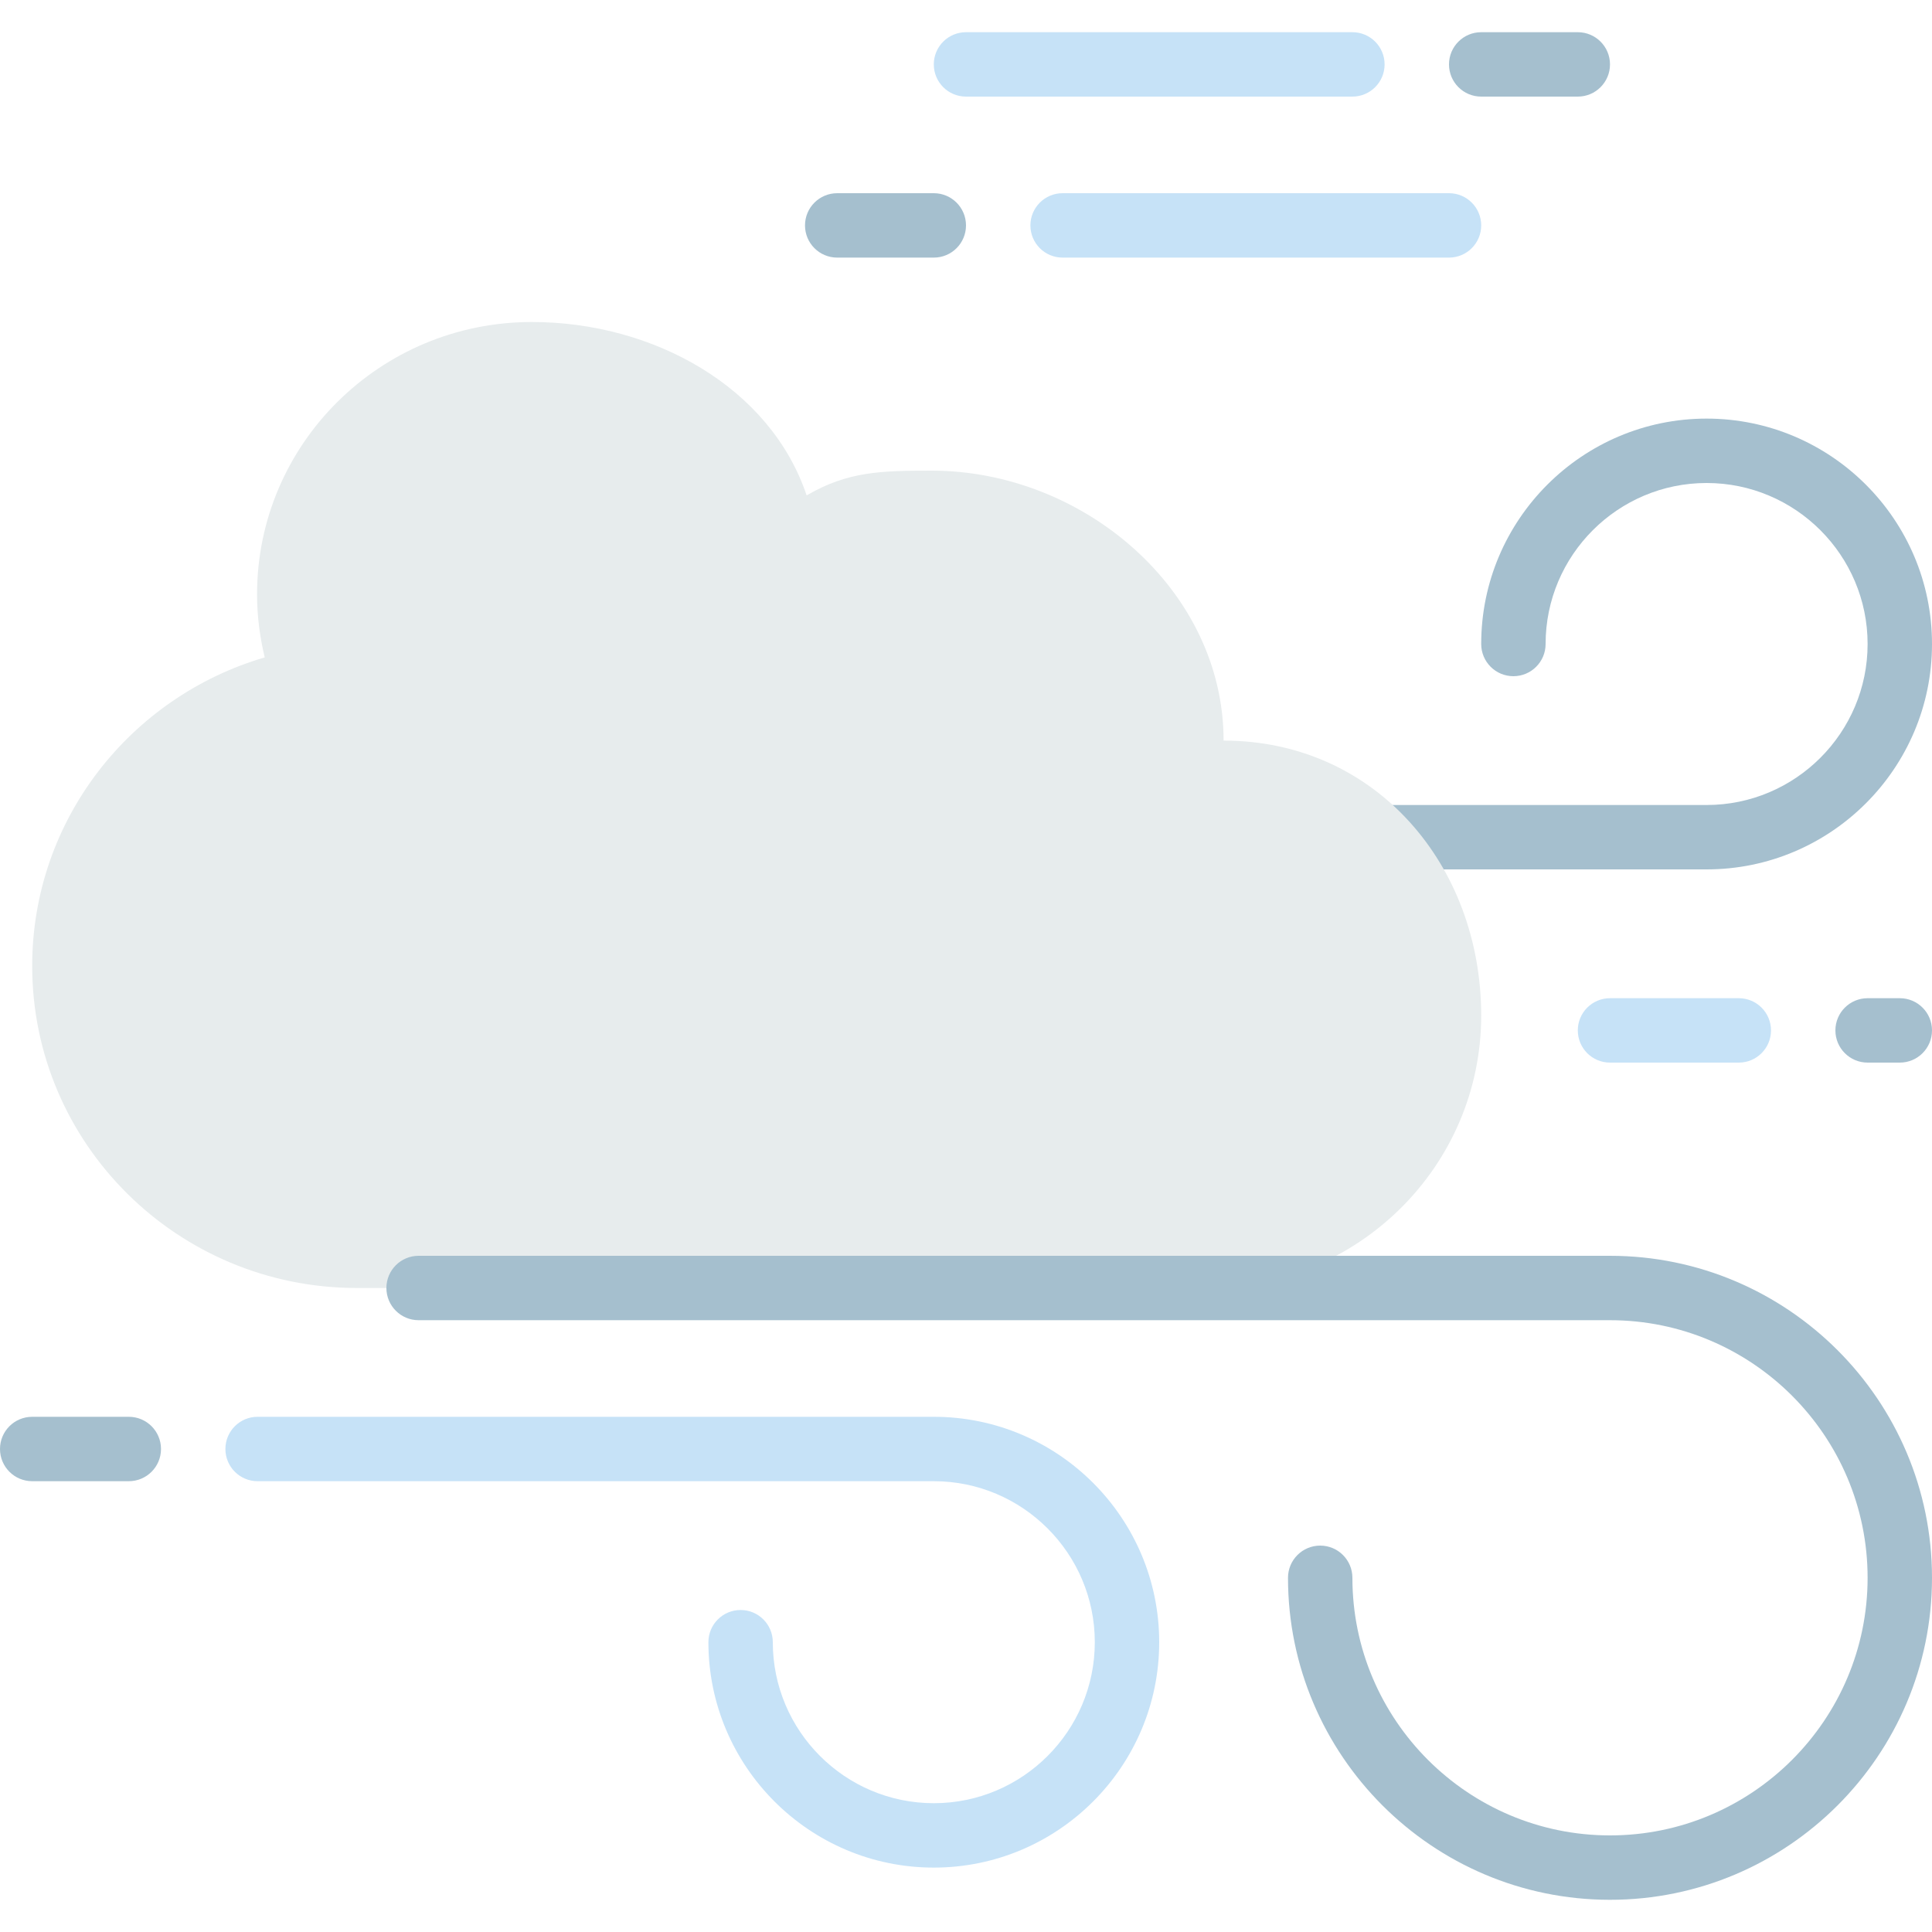
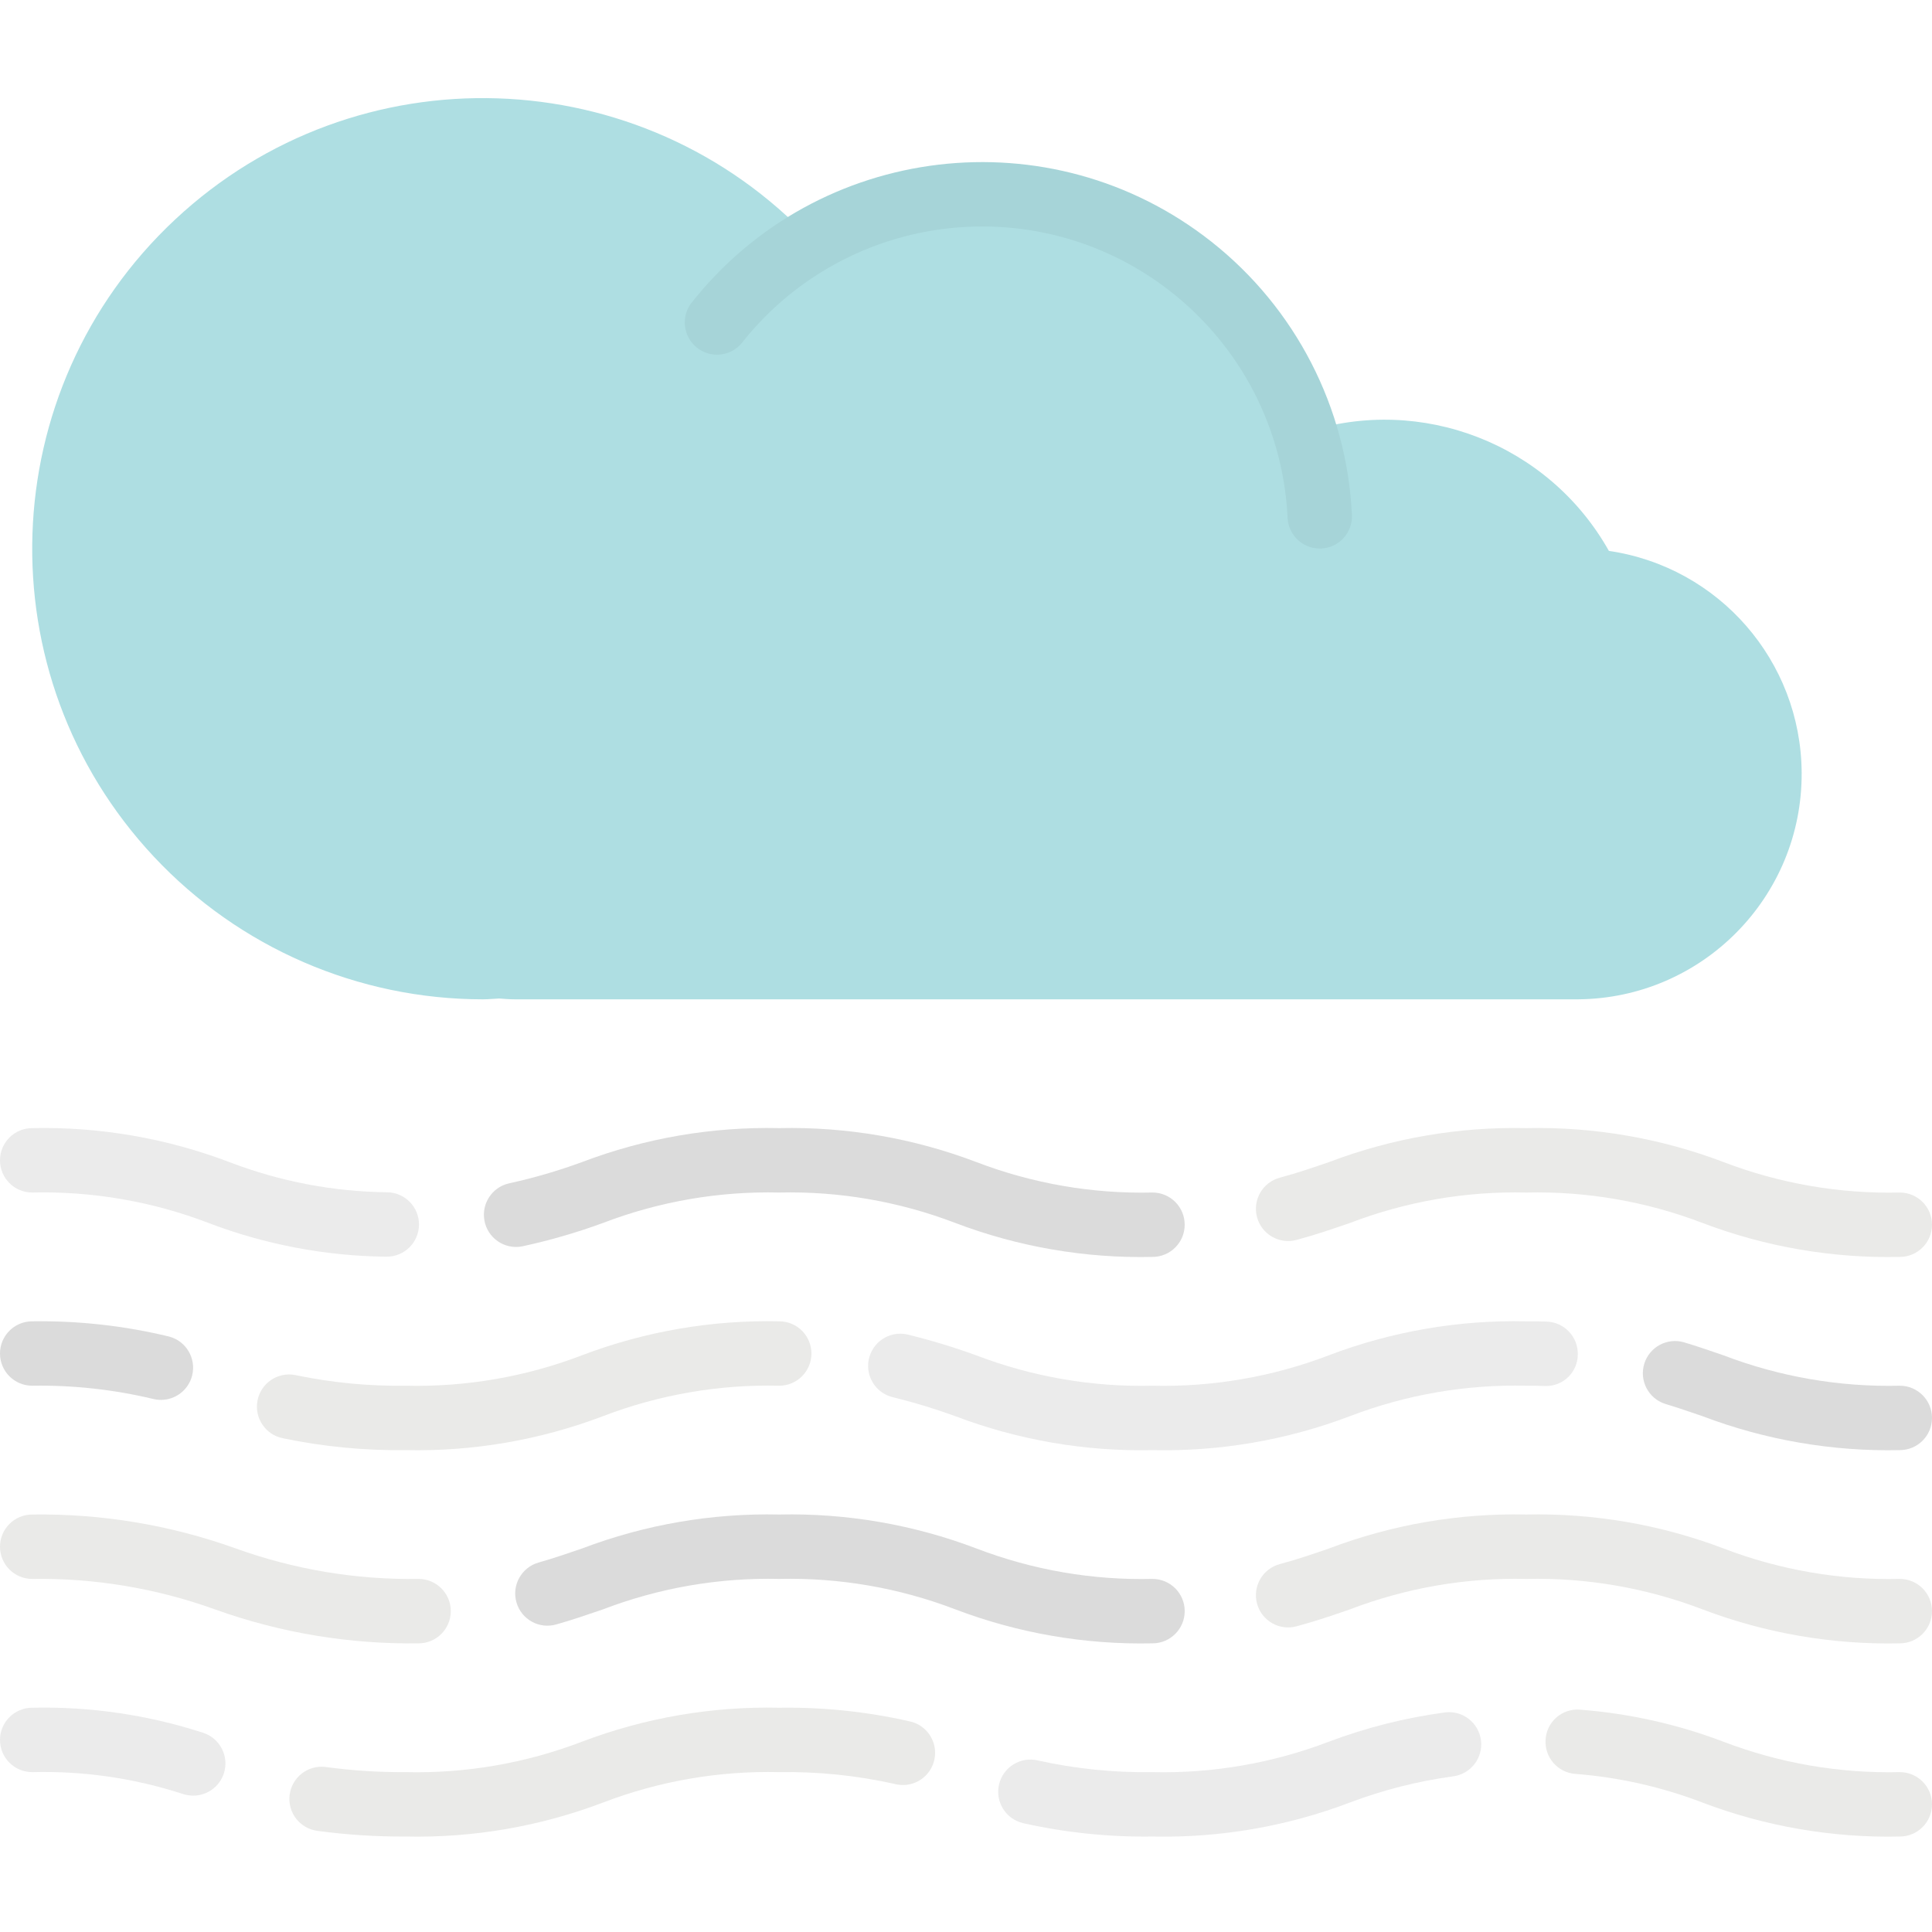
- <svg xmlns="http://www.w3.org/2000/svg" version="1.1" id="Capa_1" x="0px" y="0px" viewBox="0 0 512 512" style="enable-background:new 0 0 512 512;" xml:space="preserve">
-   <path style="fill:#A5BFCE;" d="M452.267,230.4H358.4c-4.71,0-8.533-3.814-8.533-8.533c0-4.719,3.823-8.533,8.533-8.533h93.867  c23.526,0,42.667-19.14,42.667-42.667S475.793,128,452.267,128S409.6,147.14,409.6,170.667c0,4.719-3.823,8.533-8.533,8.533  s-8.533-3.814-8.533-8.533c0-32.93,26.795-59.733,59.733-59.733S512,137.737,512,170.667S485.205,230.4,452.267,230.4z" />
-   <path style="fill:#E7ECED;" d="M70.153,174.217c-1.28-5.359-2.031-10.923-2.031-16.674c0-39.885,32.606-72.209,72.823-72.209  c32.171,0,63.189,17.263,72.823,45.952c10.829-6.323,19.627-6.562,33.101-6.562c40.235-0.009,77.397,31.667,77.397,71.543  c40.226,0,68.267,32.981,68.267,72.858s-32.606,72.209-72.823,72.209h-19.866h-192H94.601C47.07,341.333,8.533,303.13,8.533,256  C8.533,217.301,34.534,184.661,70.153,174.217z" />
-   <path style="fill:#A5BFCE;" d="M426.667,503.467c-47.053,0-85.333-38.281-85.333-85.333c0-4.719,3.823-8.533,8.533-8.533  c4.71,0,8.533,3.814,8.533,8.533c0,37.641,30.626,68.267,68.267,68.267s68.267-30.626,68.267-68.267s-30.626-68.267-68.267-68.267  H110.933c-4.71,0-8.533-3.814-8.533-8.533c0-4.719,3.823-8.533,8.533-8.533h315.733c47.053,0,85.333,38.281,85.333,85.333  S473.719,503.467,426.667,503.467z" />
-   <path style="fill:#C6E2F7;" d="M247.467,494.933c-32.939,0-59.733-26.803-59.733-59.733c0-4.719,3.823-8.533,8.533-8.533  s8.533,3.814,8.533,8.533c0,23.526,19.14,42.667,42.667,42.667s42.667-19.14,42.667-42.667s-19.14-42.667-42.667-42.667h-179.2  c-4.71,0-8.533-3.814-8.533-8.533c0-4.719,3.823-8.533,8.533-8.533h179.2c32.939,0,59.733,26.803,59.733,59.733  S280.405,494.933,247.467,494.933z" />
-   <g>
-     <path style="fill:#A5BFCE;" d="M34.133,392.533h-25.6C3.823,392.533,0,388.719,0,384c0-4.719,3.823-8.533,8.533-8.533h25.6   c4.71,0,8.533,3.814,8.533,8.533C42.667,388.719,38.844,392.533,34.133,392.533z" />
-     <path style="fill:#A5BFCE;" d="M503.467,281.6h-8.533c-4.71,0-8.533-3.814-8.533-8.533s3.823-8.533,8.533-8.533h8.533   c4.71,0,8.533,3.814,8.533,8.533S508.177,281.6,503.467,281.6z" />
-   </g>
-   <g>
-     <path style="fill:#C6E2F7;" d="M460.8,281.6h-34.133c-4.71,0-8.533-3.814-8.533-8.533s3.823-8.533,8.533-8.533H460.8   c4.71,0,8.533,3.814,8.533,8.533S465.51,281.6,460.8,281.6z" />
-     <path style="fill:#C6E2F7;" d="M358.4,25.6H256c-4.71,0-8.533-3.814-8.533-8.533S251.29,8.533,256,8.533h102.4   c4.71,0,8.533,3.814,8.533,8.533S363.11,25.6,358.4,25.6z" />
-   </g>
-   <path style="fill:#A5BFCE;" d="M418.133,25.6h-25.6c-4.71,0-8.533-3.814-8.533-8.533s3.823-8.533,8.533-8.533h25.6  c4.71,0,8.533,3.814,8.533,8.533S422.844,25.6,418.133,25.6z" />
-   <path style="fill:#C6E2F7;" d="M384,68.267H281.6c-4.71,0-8.533-3.814-8.533-8.533S276.89,51.2,281.6,51.2H384  c4.71,0,8.533,3.814,8.533,8.533S388.71,68.267,384,68.267z" />
-   <path style="fill:#A5BFCE;" d="M247.467,68.267h-25.6c-4.71,0-8.533-3.814-8.533-8.533s3.823-8.533,8.533-8.533h25.6  c4.71,0,8.533,3.814,8.533,8.533S252.177,68.267,247.467,68.267z" />
-   <g>
- </g>
-   <g>
- </g>
-   <g>
- </g>
-   <g>
- </g>
-   <g>
- </g>
-   <g>
- </g>
-   <g>
- </g>
-   <g>
- </g>
-   <g>
- </g>
-   <g>
- </g>
-   <g>
- </g>
-   <g>
- </g>
-   <g>
- </g>
-   <g>
- </g>
-   <g>
- </g>
+ <svg xmlns="http://www.w3.org/2000/svg" height="512pt" viewBox="0 -26 512 512" width="512pt">
+   <path d="m426.375 119.996c-15.914-28.32-49.609-41.473-80.504-31.418-14.574-47.215-64.668-73.676-111.883-59.098-6.59 2.035-12.922 4.824-18.871 8.312-45.078-48.141-120.648-50.621-168.789-5.543s-50.621 120.648-5.543 168.789c22.59 24.121 54.164 37.805 87.215 37.793 1.441 0 2.84-.164 4.266-.215 1.418.105 2.824.215 4.27.215h281.598c32.988-.227 59.551-27.152 59.324-60.141-.203-29.492-21.898-54.422-51.082-58.695zm0 0" fill="#aedee2" />
+   <path d="m349.754 119.363c-4.559.008-8.316-3.574-8.531-8.129-2.129-44.723-40.109-79.25-84.832-77.121-23.457 1.117-45.281 12.352-59.816 30.801-3.008 3.625-8.391 4.129-12.016 1.117-3.5-2.902-4.109-8.043-1.383-11.684 33.551-42.562 95.254-49.875 137.82-16.328 22.324 17.598 35.926 44.016 37.277 72.41.227 4.707-3.402 8.707-8.109 8.934zm0 0" fill="#a6d4d8" />
+   <path d="m503.465 307.098c-17.848.395-35.602-2.66-52.289-9.004-14.895-5.699-30.754-8.438-46.695-8.062-15.949-.379-31.82 2.359-46.719 8.062-4.543 1.57-9.082 3.133-14.176 4.5-4.551 1.223-9.234-1.473-10.461-6.027-1.227-4.551 1.473-9.234 6.023-10.461 4.695-1.254 8.867-2.703 13.047-4.137 16.688-6.344 34.441-9.402 52.285-9.004 17.848-.398 35.605 2.66 52.293 9.004 14.891 5.695 30.754 8.438 46.691 8.062 4.715 0 8.535 3.82 8.535 8.531 0 4.715-3.82 8.535-8.535 8.535zm0 0" fill="#eaeae8" />
+   <path d="m305.426 307.098c-17.836.398-35.582-2.66-52.258-9.004-14.883-5.695-30.73-8.438-46.66-8.062-15.945-.379-31.809 2.359-46.703 8.062-7.023 2.578-14.219 4.66-21.531 6.23-4.637.832-9.074-2.254-9.902-6.895-.805-4.48 2.051-8.805 6.488-9.82 6.578-1.438 13.047-3.32 19.363-5.641 16.684-6.348 34.438-9.402 52.285-9.004 17.84-.398 35.586 2.66 52.266 9.004 14.879 5.695 30.723 8.438 46.652 8.062 4.711 0 8.531 3.82 8.531 8.535 0 4.711-3.82 8.531-8.531 8.531zm0 0" fill="#dbdbdb" />
+   <path d="m102.398 307.031h-.219c-16.051-.191-31.938-3.215-46.934-8.938-14.898-5.703-30.766-8.441-46.711-8.062-4.715 0-8.535-3.82-8.535-8.531 0-4.715 3.82-8.535 8.535-8.535 17.836-.395 35.582 2.66 52.258 9.004 13.352 5.129 27.508 7.836 41.812 7.996 4.711.055 8.488 3.922 8.43 8.633-.055 4.715-3.922 8.488-8.637 8.434zm0 0" fill="#ebebeb" />
+   <path d="m503.465 358.297c-17.848.398-35.609-2.66-52.297-9-3.219-1.109-6.426-2.211-9.875-3.254-4.488-1.441-6.953-6.25-5.512-10.734 1.398-4.355 5.984-6.832 10.395-5.613 3.684 1.102 7.113 2.285 10.555 3.473 14.906 5.703 30.781 8.441 46.734 8.062 4.715 0 8.535 3.82 8.535 8.535 0 4.711-3.82 8.531-8.535 8.531zm0 0" fill="#dbdbdb" />
+   <path d="m305.426 358.297c-17.844.398-35.594-2.66-52.277-9-5.312-1.934-10.727-3.586-16.211-4.949-4.625-.918-7.629-5.406-6.715-10.031.918-4.621 5.406-7.629 10.031-6.711.203.039.406.086.609.145 6.031 1.484 11.98 3.293 17.816 5.418 14.906 5.707 30.785 8.445 46.746 8.062 15.953.379 31.824-2.359 46.727-8.062 16.699-6.348 34.469-9.406 52.328-9.004 1.852 0 3.637 0 5.367.07 4.699.133 8.406 4.043 8.285 8.746-.031 4.633-3.816 8.359-8.449 8.328-.098-.004-.199-.004-.297-.008-1.586-.07-3.199-.07-4.906-.07-15.953-.379-31.828 2.359-46.73 8.066-16.695 6.344-34.465 9.402-52.324 9zm0 0" fill="#ebebeb" />
+   <path d="m107.52 358.297c-10.918.148-21.82-.906-32.512-3.141-4.629-.891-7.656-5.363-6.766-9.992.891-4.625 5.363-7.656 9.992-6.766.145.027.285.059.426.094 9.492 1.957 19.168 2.879 28.859 2.738 15.945.379 31.809-2.359 46.703-8.062 16.684-6.344 34.438-9.398 52.285-9.004 4.711 0 8.531 3.82 8.531 8.535 0 4.711-3.82 8.531-8.531 8.531-15.945-.379-31.809 2.359-46.703 8.066-16.688 6.34-34.441 9.398-52.285 9zm0 0" fill="#eaeae8" />
+   <path d="m42.668 344.984c-.707.004-1.41-.082-2.094-.254-10.492-2.504-21.254-3.68-32.039-3.5-4.715 0-8.535-3.82-8.535-8.531 0-4.715 3.82-8.535 8.535-8.535 12.191-.188 24.359 1.16 36.215 4.02 4.566 1.164 7.324 5.812 6.16 10.379-.961 3.77-4.352 6.41-8.242 6.422zm0 0" fill="#dbdbdb" />
+   <path d="m503.465 409.5c-17.848.395-35.602-2.664-52.289-9.004-14.895-5.699-30.754-8.441-46.695-8.066-15.949-.379-31.82 2.363-46.719 8.066-4.543 1.57-9.082 3.133-14.176 4.496-4.551 1.227-9.234-1.473-10.461-6.023-1.227-4.555 1.473-9.238 6.023-10.461 4.695-1.258 8.867-2.707 13.047-4.141 16.688-6.344 34.441-9.398 52.285-9.004 17.848-.395 35.605 2.66 52.293 9.004 14.891 5.699 30.754 8.438 46.691 8.062 4.715 0 8.535 3.82 8.535 8.535 0 4.711-3.82 8.535-8.535 8.535zm0 0" fill="#eaeae8" />
+   <path d="m305.426 409.5c-17.836.395-35.582-2.664-52.258-9.004-14.883-5.699-30.73-8.438-46.66-8.066-15.945-.375-31.809 2.363-46.703 8.066-3.996 1.371-7.988 2.754-12.367 3.992-4.527 1.312-9.258-1.297-10.566-5.824-1.312-4.527 1.297-9.258 5.824-10.57.027-.008.055-.016.086-.023 4.051-1.152 7.754-2.434 11.457-3.703 16.68-6.344 34.43-9.398 52.27-9.004 17.84-.398 35.586 2.66 52.266 9.004 14.879 5.699 30.723 8.438 46.652 8.062 4.711 0 8.531 3.82 8.531 8.535 0 4.711-3.82 8.535-8.531 8.535zm0 0" fill="#dbdbdb" />
+   <path d="m110.934 409.5c-18.332.266-36.562-2.762-53.82-8.945-15.566-5.629-32.027-8.383-48.578-8.125-4.715 0-8.535-3.82-8.535-8.531 0-4.715 3.82-8.535 8.535-8.535 18.328-.266 36.559 2.762 53.816 8.945 15.566 5.629 32.031 8.383 48.582 8.121 4.711 0 8.531 3.824 8.531 8.535 0 4.711-3.82 8.535-8.531 8.535zm0 0" fill="#eaeae8" />
+   <path d="m503.465 460.699c-17.848.395-35.609-2.664-52.297-9.004-10.809-4.141-22.156-6.699-33.691-7.594-4.699-.352-8.227-4.441-7.879-9.141 0-.012 0-.023.004-.035.316-4.652 4.348-8.172 9-7.852.055 0 .109.008.164.012 12.984 1 25.762 3.855 37.938 8.48 14.914 5.707 30.801 8.445 46.766 8.066 4.711 0 8.531 3.82 8.531 8.531 0 4.715-3.82 8.535-8.535 8.535zm0 0" fill="#eaeae8" />
+   <path d="m305.426 460.699c-11.539.168-23.055-1.023-34.312-3.551-4.59-1.078-7.434-5.672-6.355-10.262 1.082-4.59 5.676-7.434 10.262-6.352 9.98 2.219 20.184 3.258 30.406 3.098 15.953.375 31.824-2.363 46.727-8.066 9.934-3.734 20.254-6.34 30.773-7.758 4.676-.594 8.949 2.719 9.543 7.395.594 4.68-2.715 8.953-7.395 9.547-9.352 1.277-18.535 3.609-27.367 6.945-16.684 6.34-34.438 9.398-52.281 9.004zm0 0" fill="#ebebeb" />
+   <path d="m107.52 460.699c-7.809.047-15.609-.453-23.348-1.496-4.676-.578-8-4.84-7.418-9.516.578-4.676 4.836-8 9.516-7.422.098.016.195.027.293.043 6.945.93 13.949 1.371 20.957 1.324 15.945.379 31.809-2.359 46.703-8.066 16.684-6.34 34.438-9.398 52.285-9 11.578-.176 23.137 1.027 34.43 3.582 4.625.914 7.629 5.406 6.715 10.027-.918 4.625-5.406 7.629-10.031 6.715-.203-.043-.406-.09-.609-.145-10.012-2.234-20.25-3.277-30.504-3.113-15.945-.383-31.812 2.359-46.703 8.062-16.688 6.344-34.441 9.398-52.285 9.004zm0 0" fill="#eaeae8" />
+   <path d="m51.199 449.859c-.887 0-1.77-.133-2.617-.398-12.922-4.215-26.465-6.184-40.047-5.828-4.715 0-8.535-3.82-8.535-8.535 0-4.711 3.82-8.531 8.535-8.531 15.359-.355 30.672 1.891 45.285 6.637 4.484 1.445 6.953 6.25 5.512 10.738-1.137 3.531-4.422 5.922-8.133 5.918zm0 0" fill="#ebebeb" />
</svg>
